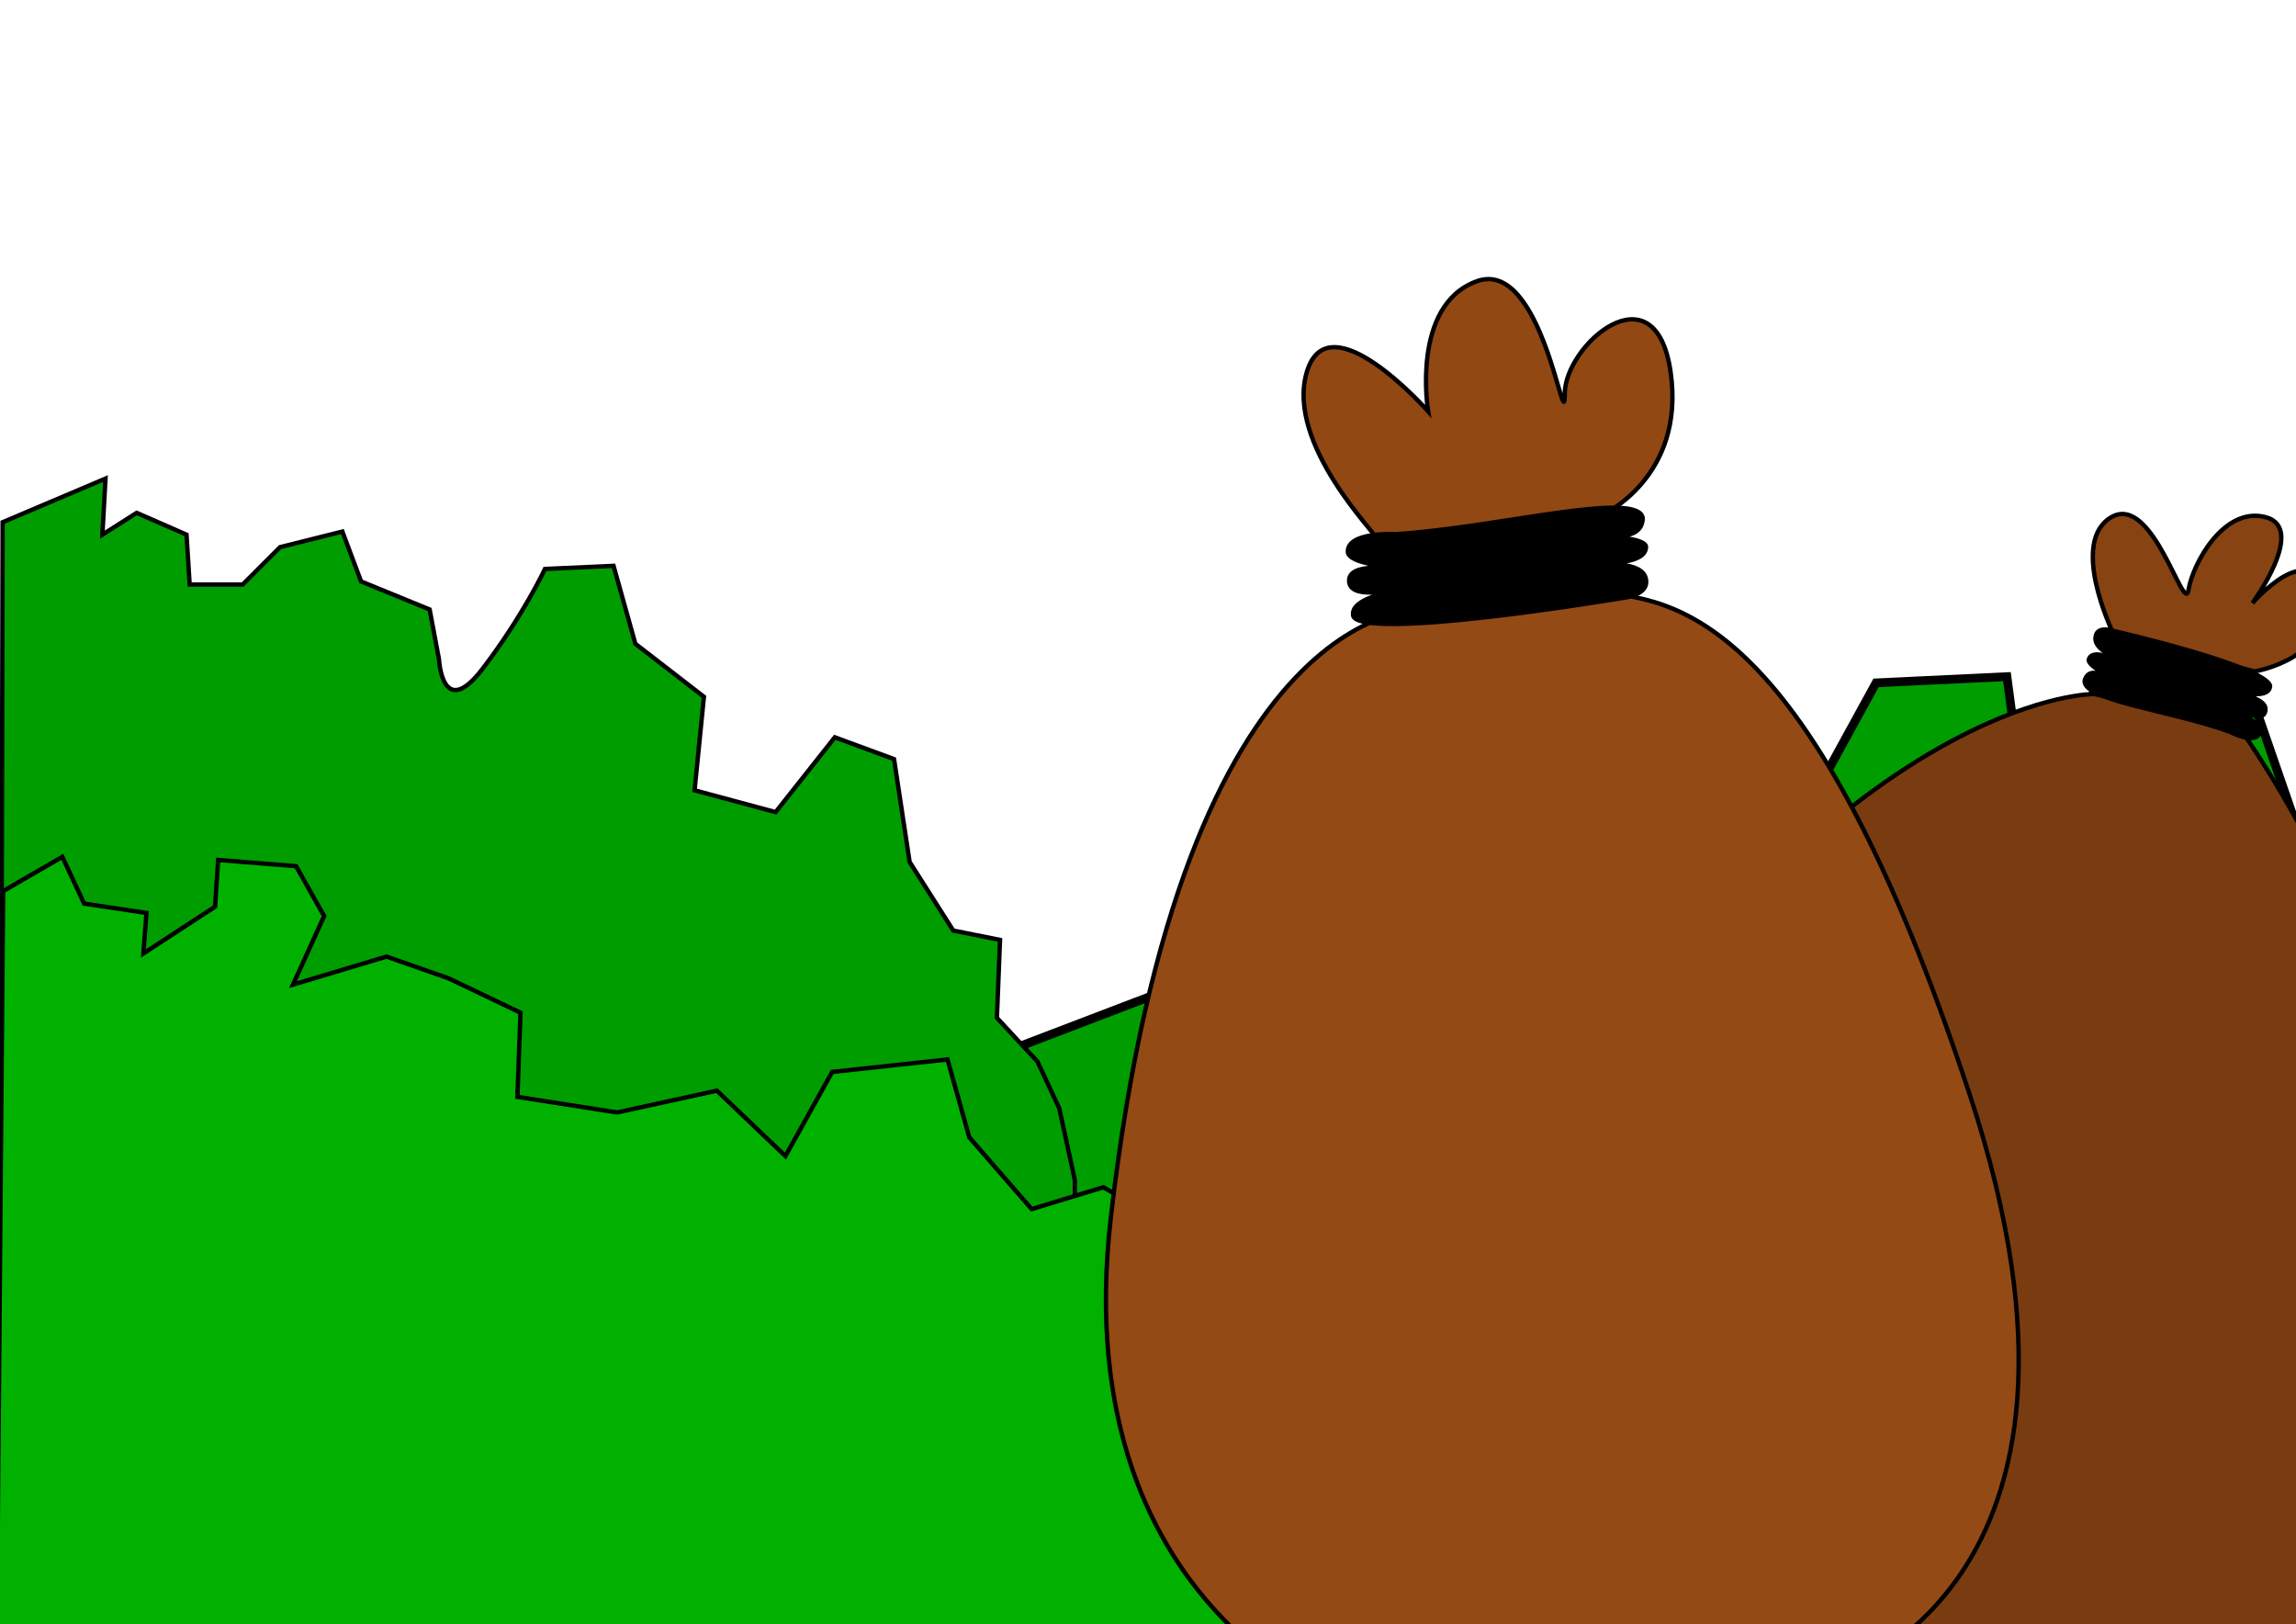
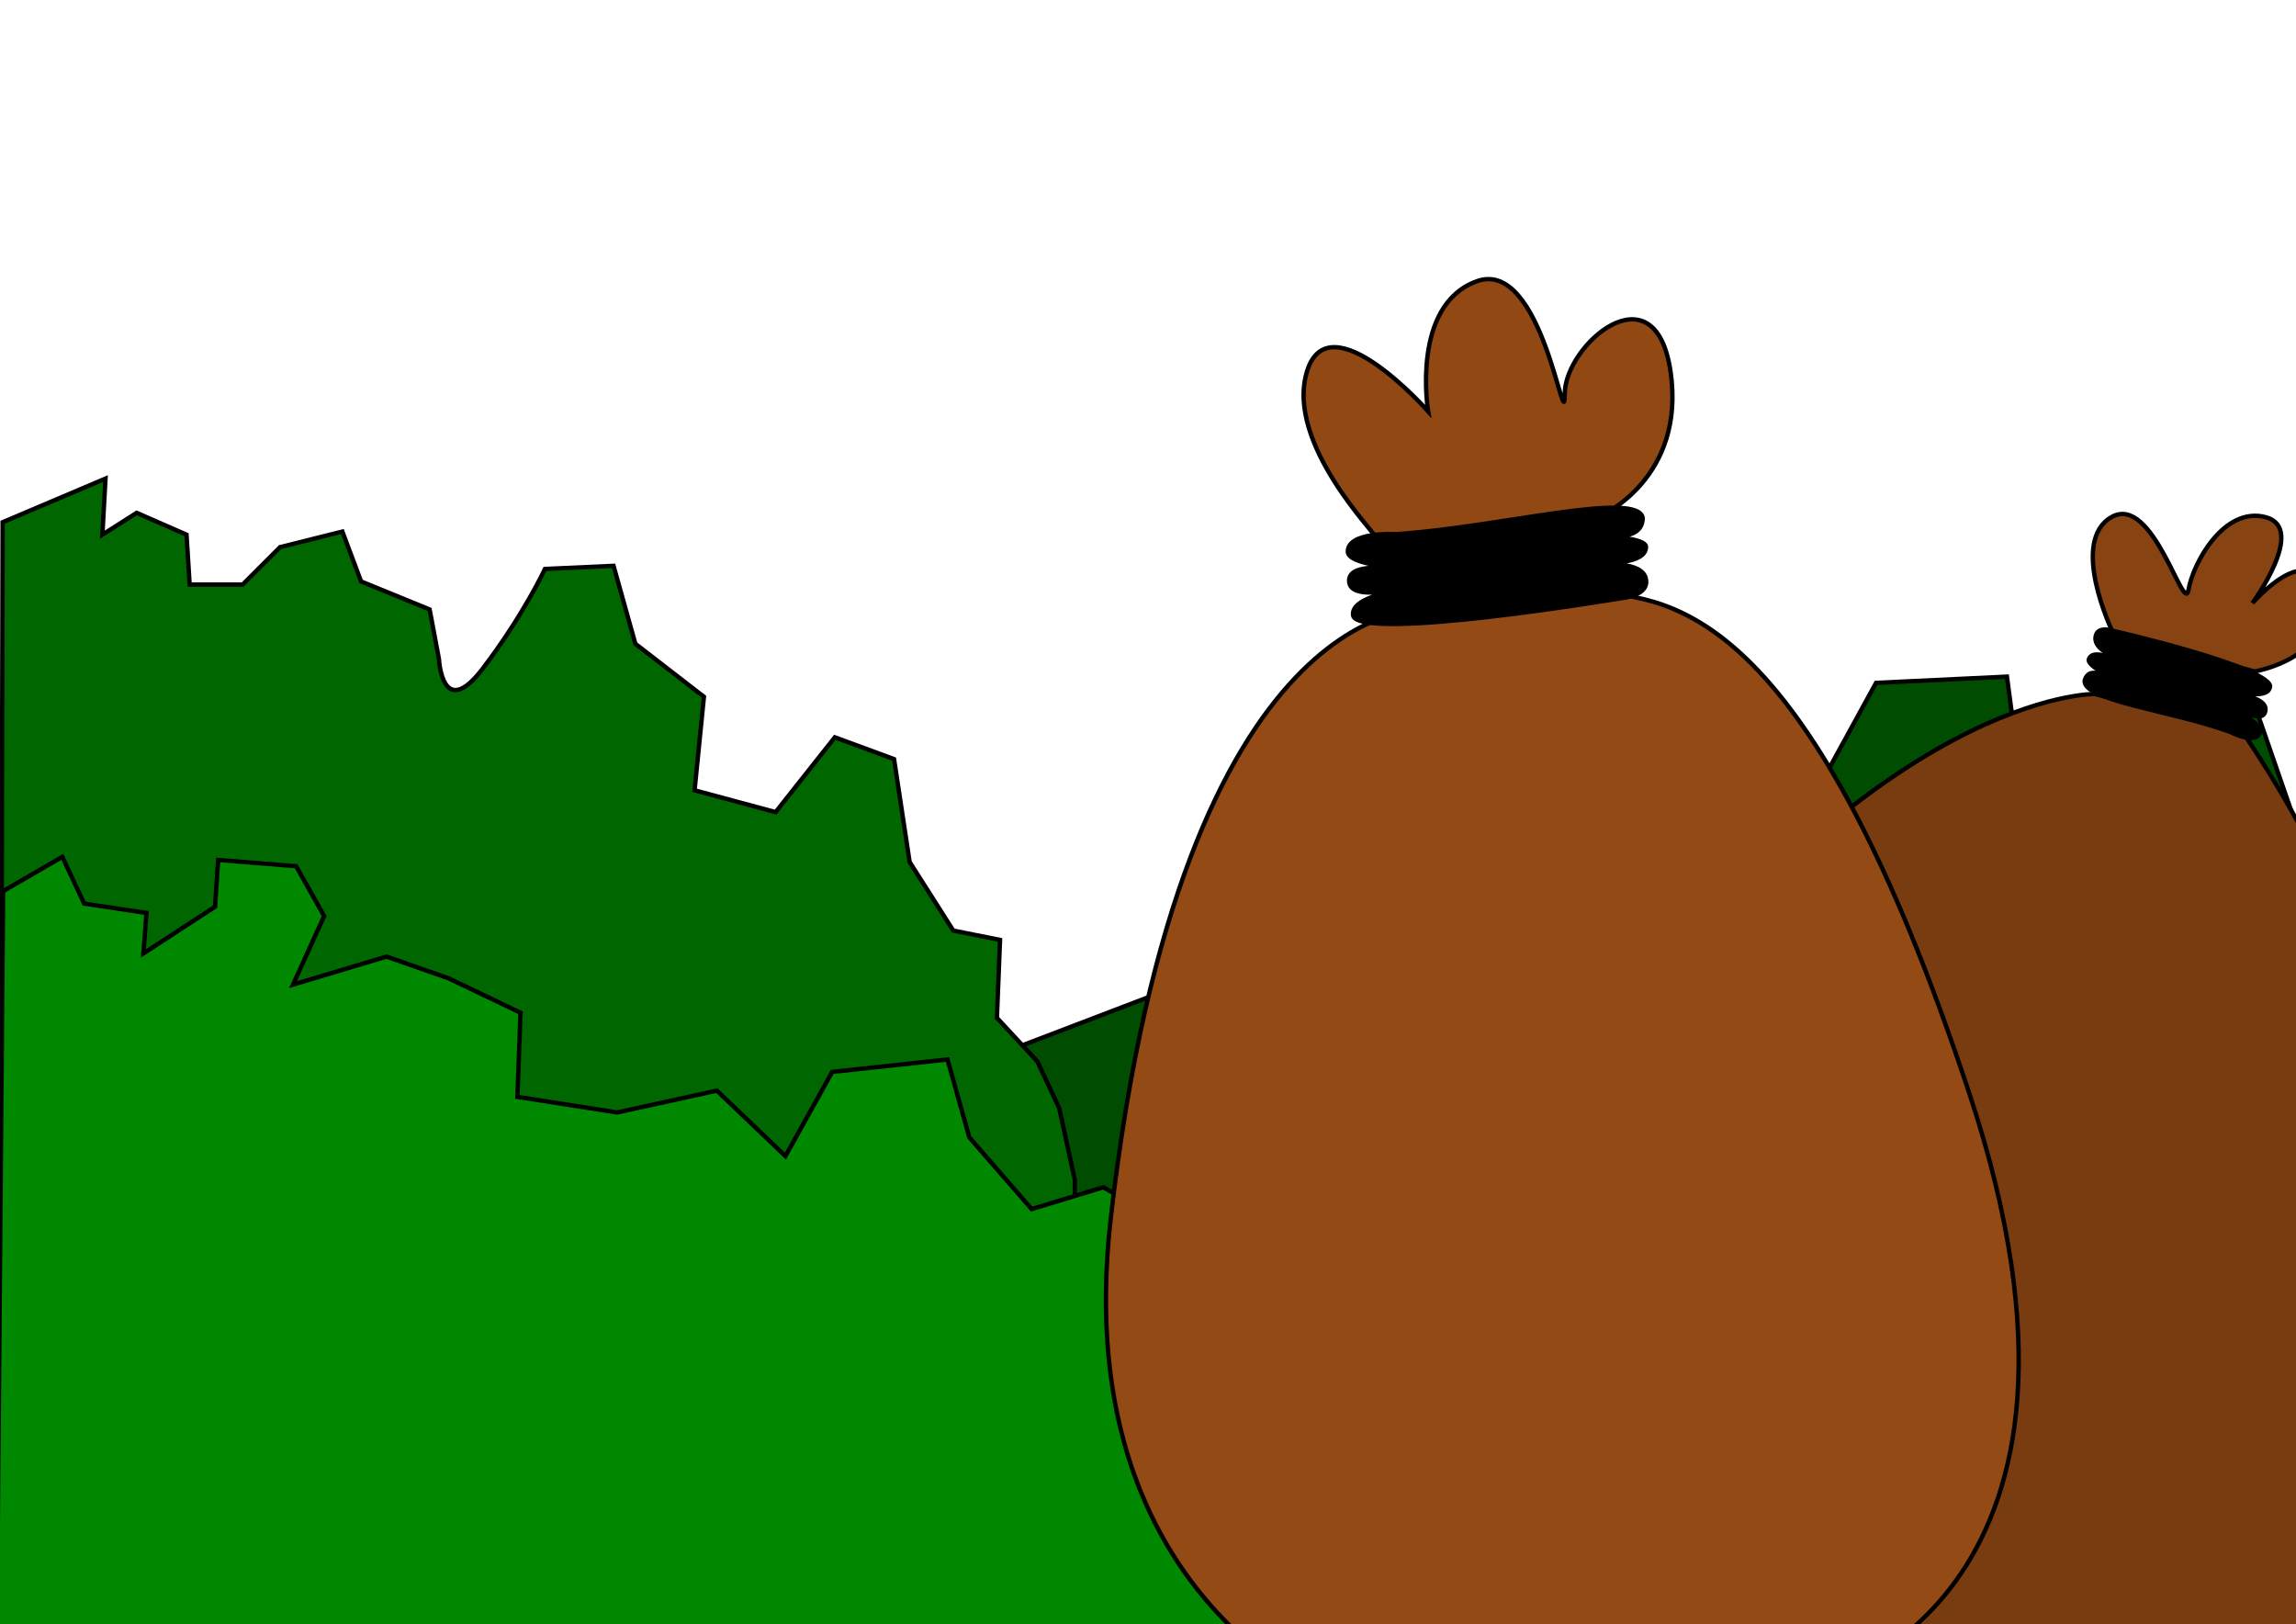
<svg xmlns="http://www.w3.org/2000/svg" width="1052.362" height="744.094" id="svg2419" version="1.0" style="display:inline">
  <defs id="defs2421">
    </defs>
  <g id="layer2" style="display:inline" />
-   <path style="fill:#009d00;fill-opacity:1;fill-rule:evenodd;stroke:#000000;stroke-width:4;stroke-linecap:butt;stroke-linejoin:miter;stroke-opacity:1;display:inline;stroke-miterlimit:4;stroke-dasharray:none" d="M 5.592,655.793 L 585.592,434.364 L 612.735,461.507 L 642.735,448.65 L 668.449,457.221 L 715.592,434.364 L 712.735,395.793 L 768.449,378.65 L 835.592,357.221 L 859.877,312.936 L 919.877,310.079 L 922.735,331.507 L 955.592,327.221 L 967.02,298.65 L 1014.163,292.936 L 1029.877,312.936 L 1055.592,387.221 L 1054.877,660.079" id="path2434" />
-   <path style="fill:#009d00;fill-opacity:1;fill-rule:evenodd;stroke:#000000;stroke-width:2;stroke-linecap:butt;stroke-linejoin:miter;stroke-opacity:1;display:inline;stroke-miterlimit:4;stroke-dasharray:none" d="M 1.214,239.309 L 48.357,219.309 L 46.929,245.023 L 62.643,235.023 L 85.5,245.023 L 86.929,267.88 L 111.214,267.88 L 128.357,250.737 L 156.929,243.594 L 165.5,266.452 L 196.929,279.309 L 201.214,302.166 C 201.214,302.166 202.643,330.737 221.214,306.452 C 239.786,282.166 249.786,260.737 249.786,260.737 L 281.214,259.309 L 291.214,295.023 L 322.643,319.309 L 318.357,362.166 L 355.5,372.166 L 382.643,337.88 L 409.786,347.88 L 416.929,395.023 L 436.929,426.452 L 458.357,430.737 L 456.929,466.452 L 475.5,486.452 L 485.5,507.88 L 492.643,540.737 L 492.643,600.737 L 549.786,672.166 L 582.643,690.737 L 604.071,707.88 L 612.643,723.594 L 609.786,740.737 L 609.071,744.094 L 0,744.094 L 1.214,239.309 z" id="path2432" />
+   <path style="fill:#004c00;fill-opacity:1;fill-rule:evenodd;stroke:#000000;stroke-width:2;stroke-linecap:butt;stroke-linejoin:miter;stroke-opacity:1;display:inline;stroke-miterlimit:4;stroke-dasharray:none" d="M 5.592,655.793 L 585.592,434.364 L 612.735,461.507 L 642.735,448.65 L 668.449,457.221 L 715.592,434.364 L 712.735,395.793 L 768.449,378.65 L 835.592,357.221 L 859.877,312.936 L 919.877,310.079 L 922.735,331.507 L 955.592,327.221 L 967.02,298.65 L 1014.163,292.936 L 1029.877,312.936 L 1055.592,387.221 L 1054.877,660.079" id="path2434" />
+   <path style="fill:#006600;fill-opacity:1;fill-rule:evenodd;stroke:#000000;stroke-width:2;stroke-linecap:butt;stroke-linejoin:miter;stroke-opacity:1;display:inline;stroke-miterlimit:4;stroke-dasharray:none" d="M 1.214,239.309 L 48.357,219.309 L 46.929,245.023 L 62.643,235.023 L 85.5,245.023 L 86.929,267.88 L 111.214,267.88 L 128.357,250.737 L 156.929,243.594 L 165.5,266.452 L 196.929,279.309 L 201.214,302.166 C 201.214,302.166 202.643,330.737 221.214,306.452 C 239.786,282.166 249.786,260.737 249.786,260.737 L 281.214,259.309 L 291.214,295.023 L 322.643,319.309 L 318.357,362.166 L 355.5,372.166 L 382.643,337.88 L 409.786,347.88 L 416.929,395.023 L 436.929,426.452 L 458.357,430.737 L 456.929,466.452 L 475.5,486.452 L 485.5,507.88 L 492.643,540.737 L 492.643,600.737 L 549.786,672.166 L 582.643,690.737 L 604.071,707.88 L 612.643,723.594 L 609.786,740.737 L 609.071,744.094 L 0,744.094 L 1.214,239.309 z" id="path2432" />
  <g id="layer1" style="display:inline">
-     <path style="fill:#00b100;fill-opacity:1;fill-rule:evenodd;stroke:#000000;stroke-width:2;stroke-linecap:butt;stroke-linejoin:miter;stroke-opacity:1;stroke-miterlimit:4;stroke-dasharray:none" d="M 1.429,408.38 L 28.571,392.666 L 38.571,414.094 L 67.143,418.38 L 65.714,436.952 L 98.571,415.523 L 100,394.094 L 135.714,396.952 L 148.571,419.809 L 134.286,451.237 L 177.143,438.38 L 205.714,448.38 L 238.571,464.094 L 237.143,502.666 L 282.857,509.809 L 328.571,499.809 L 360,529.809 L 381.429,491.237 L 434.286,485.523 L 444.286,521.237 L 472.857,554.094 L 505.714,544.094 L 565.714,578.38 L 560,599.809 L 600,621.237 L 621.429,645.523 L 647.143,629.809 L 684.286,608.38 L 718.571,634.094 L 761.429,644.094 L 782.857,672.666 L 832.857,644.094 L 901.429,588.38 L 944.286,604.094 L 1004.286,606.952 L 1054.286,622.666 L 1055.714,622.666 L 1055.714,744.094 L -1.429,749.809 L 1.429,408.38 z" id="path2429" />
+     <path style="fill:#008800;fill-opacity:1;fill-rule:evenodd;stroke:#000000;stroke-width:2;stroke-linecap:butt;stroke-linejoin:miter;stroke-opacity:1;stroke-miterlimit:4;stroke-dasharray:none" d="M 1.429,408.38 L 28.571,392.666 L 38.571,414.094 L 67.143,418.38 L 65.714,436.952 L 98.571,415.523 L 100,394.094 L 135.714,396.952 L 148.571,419.809 L 134.286,451.237 L 177.143,438.38 L 205.714,448.38 L 238.571,464.094 L 237.143,502.666 L 282.857,509.809 L 328.571,499.809 L 360,529.809 L 381.429,491.237 L 434.286,485.523 L 444.286,521.237 L 472.857,554.094 L 505.714,544.094 L 565.714,578.38 L 560,599.809 L 600,621.237 L 621.429,645.523 L 647.143,629.809 L 684.286,608.38 L 718.571,634.094 L 761.429,644.094 L 782.857,672.666 L 832.857,644.094 L 901.429,588.38 L 944.286,604.094 L 1004.286,606.952 L 1054.286,622.666 L 1055.714,622.666 L 1055.714,744.094 L -1.429,749.809 L 1.429,408.38 z" id="path2429" />
  </g>
  <g id="layer3" style="display:inline">
    <g id="g3259">
      <g id="g3249">
        <path style="fill:#793c10;fill-opacity:1;fill-rule:evenodd;stroke:#000000;stroke-width:2;stroke-linecap:butt;stroke-linejoin:miter;stroke-opacity:1;stroke-miterlimit:4;stroke-dasharray:none" d="M 723.447,756.848 C 723.447,756.848 607.736,665.204 735.123,490.957 C 862.511,316.709 960.023,318.029 960.023,318.029 L 1027.149,334.508 C 1027.149,334.508 1110.264,450.073 1103.671,553.708 C 1097.079,657.343 1118.557,751.848 985.202,779.673 C 918.75,793.539 726.509,759.485 723.447,756.848 z" id="path3231" />
        <path style="fill:#874311;fill-opacity:1;fill-rule:evenodd;stroke:#000000;stroke-width:2;stroke-linecap:butt;stroke-linejoin:miter;stroke-opacity:1;stroke-miterlimit:4;stroke-dasharray:none" d="M 968.736,290.536 L 1033.386,307.709 C 1033.386,307.709 1069.752,301.648 1064.701,273.363 C 1059.65,245.079 1032.376,276.394 1032.376,276.394 C 1032.376,276.394 1057.63,242.049 1038.437,236.998 C 1019.244,231.947 1005.102,258.211 1003.082,270.333 C 1001.061,282.455 986.919,225.886 967.726,236.998 C 948.533,248.11 967.726,288.516 968.736,290.536 z" id="path3239" />
      </g>
      <path id="path3243" d="M 1021.832,335.974 C 1021.832,335.974 1034.458,342.691 1036.431,335.748 C 1037.735,331.146 1024.607,324.501 1024.607,324.501 C 1024.607,324.501 1037.181,333.306 1038.91,326.149 C 1040.501,319.565 1027.674,317.876 1027.674,317.876 C 1027.674,317.876 1040.171,321.263 1041.118,314.745 C 1042.494,305.279 968.503,288.408 968.503,288.408 C 968.503,288.408 960.392,285.632 959.794,292.145 C 959.2,298.601 970.154,301.946 970.154,301.946 C 970.154,301.946 958.642,295.826 956.755,302.056 C 955.699,305.542 967.364,310.893 967.364,310.893 C 967.364,310.893 957.522,303.184 954.86,311.634 C 953.214,321.715 993.595,325.818 1021.832,335.974 z" style="fill:#000000;fill-opacity:1;fill-rule:evenodd;stroke:#000000;stroke-width:0.673px;stroke-linecap:butt;stroke-linejoin:miter;stroke-opacity:1;display:inline" />
    </g>
    <g id="g3253">
      <g id="g3245">
        <path style="fill:#944a14;fill-opacity:1;fill-rule:evenodd;stroke:#000000;stroke-width:2;stroke-linecap:butt;stroke-linejoin:miter;stroke-opacity:1;stroke-miterlimit:4;stroke-dasharray:none" d="M 628.698,786.053 L 837.954,768.402 C 837.954,768.402 978.534,731.088 902.934,501.997 C 829.748,280.221 767.576,273.996 730.085,271.424 L 653.335,279.332 C 653.335,279.332 542.163,270.072 509.118,558.155 C 487.687,744.992 628.698,786.053 628.698,786.053 z" id="path3235" />
        <path style="fill:#924813;fill-opacity:1;fill-rule:evenodd;stroke:#000000;stroke-width:2;stroke-linecap:butt;stroke-linejoin:miter;stroke-opacity:1;stroke-miterlimit:4;stroke-dasharray:none" d="M 630.335,246.089 L 734.381,235.988 C 734.381,235.988 772.767,218.815 765.696,170.328 C 758.625,121.841 717.208,158.206 717.208,180.429 C 717.208,202.653 707.107,117.8 676.802,128.912 C 646.498,140.023 654.579,188.511 654.579,188.511 C 654.579,188.511 609.122,136.993 599.02,170.328 C 588.919,203.663 632.355,246.089 630.335,246.089 z" id="path3237" />
      </g>
      <path id="path3241" d="M 639.56,244.304 C 639.56,244.304 617.115,242.906 617.275,252.854 C 617.387,259.445 640.57,260.466 640.57,260.466 C 640.57,260.466 617.245,256.384 617.877,266.466 C 618.458,275.741 638.907,270.629 638.907,270.629 C 638.907,270.629 618.186,273.395 619.724,282.22 C 621.958,295.039 743.176,274.619 743.176,274.619 C 743.176,274.619 756.89,273.558 754.819,264.936 C 752.765,256.388 734.432,258.334 734.432,258.334 C 734.432,258.334 754.895,259.601 754.931,250.61 C 754.95,245.579 734.605,245.375 734.605,245.375 C 734.605,245.375 753.236,249.61 753.441,237.355 C 751.339,223.602 687.527,241.238 639.56,244.304 z" style="fill:#000000;fill-opacity:1;fill-rule:evenodd;stroke:#000000;stroke-width:1px;stroke-linecap:butt;stroke-linejoin:miter;stroke-opacity:1" />
    </g>
  </g>
</svg>
